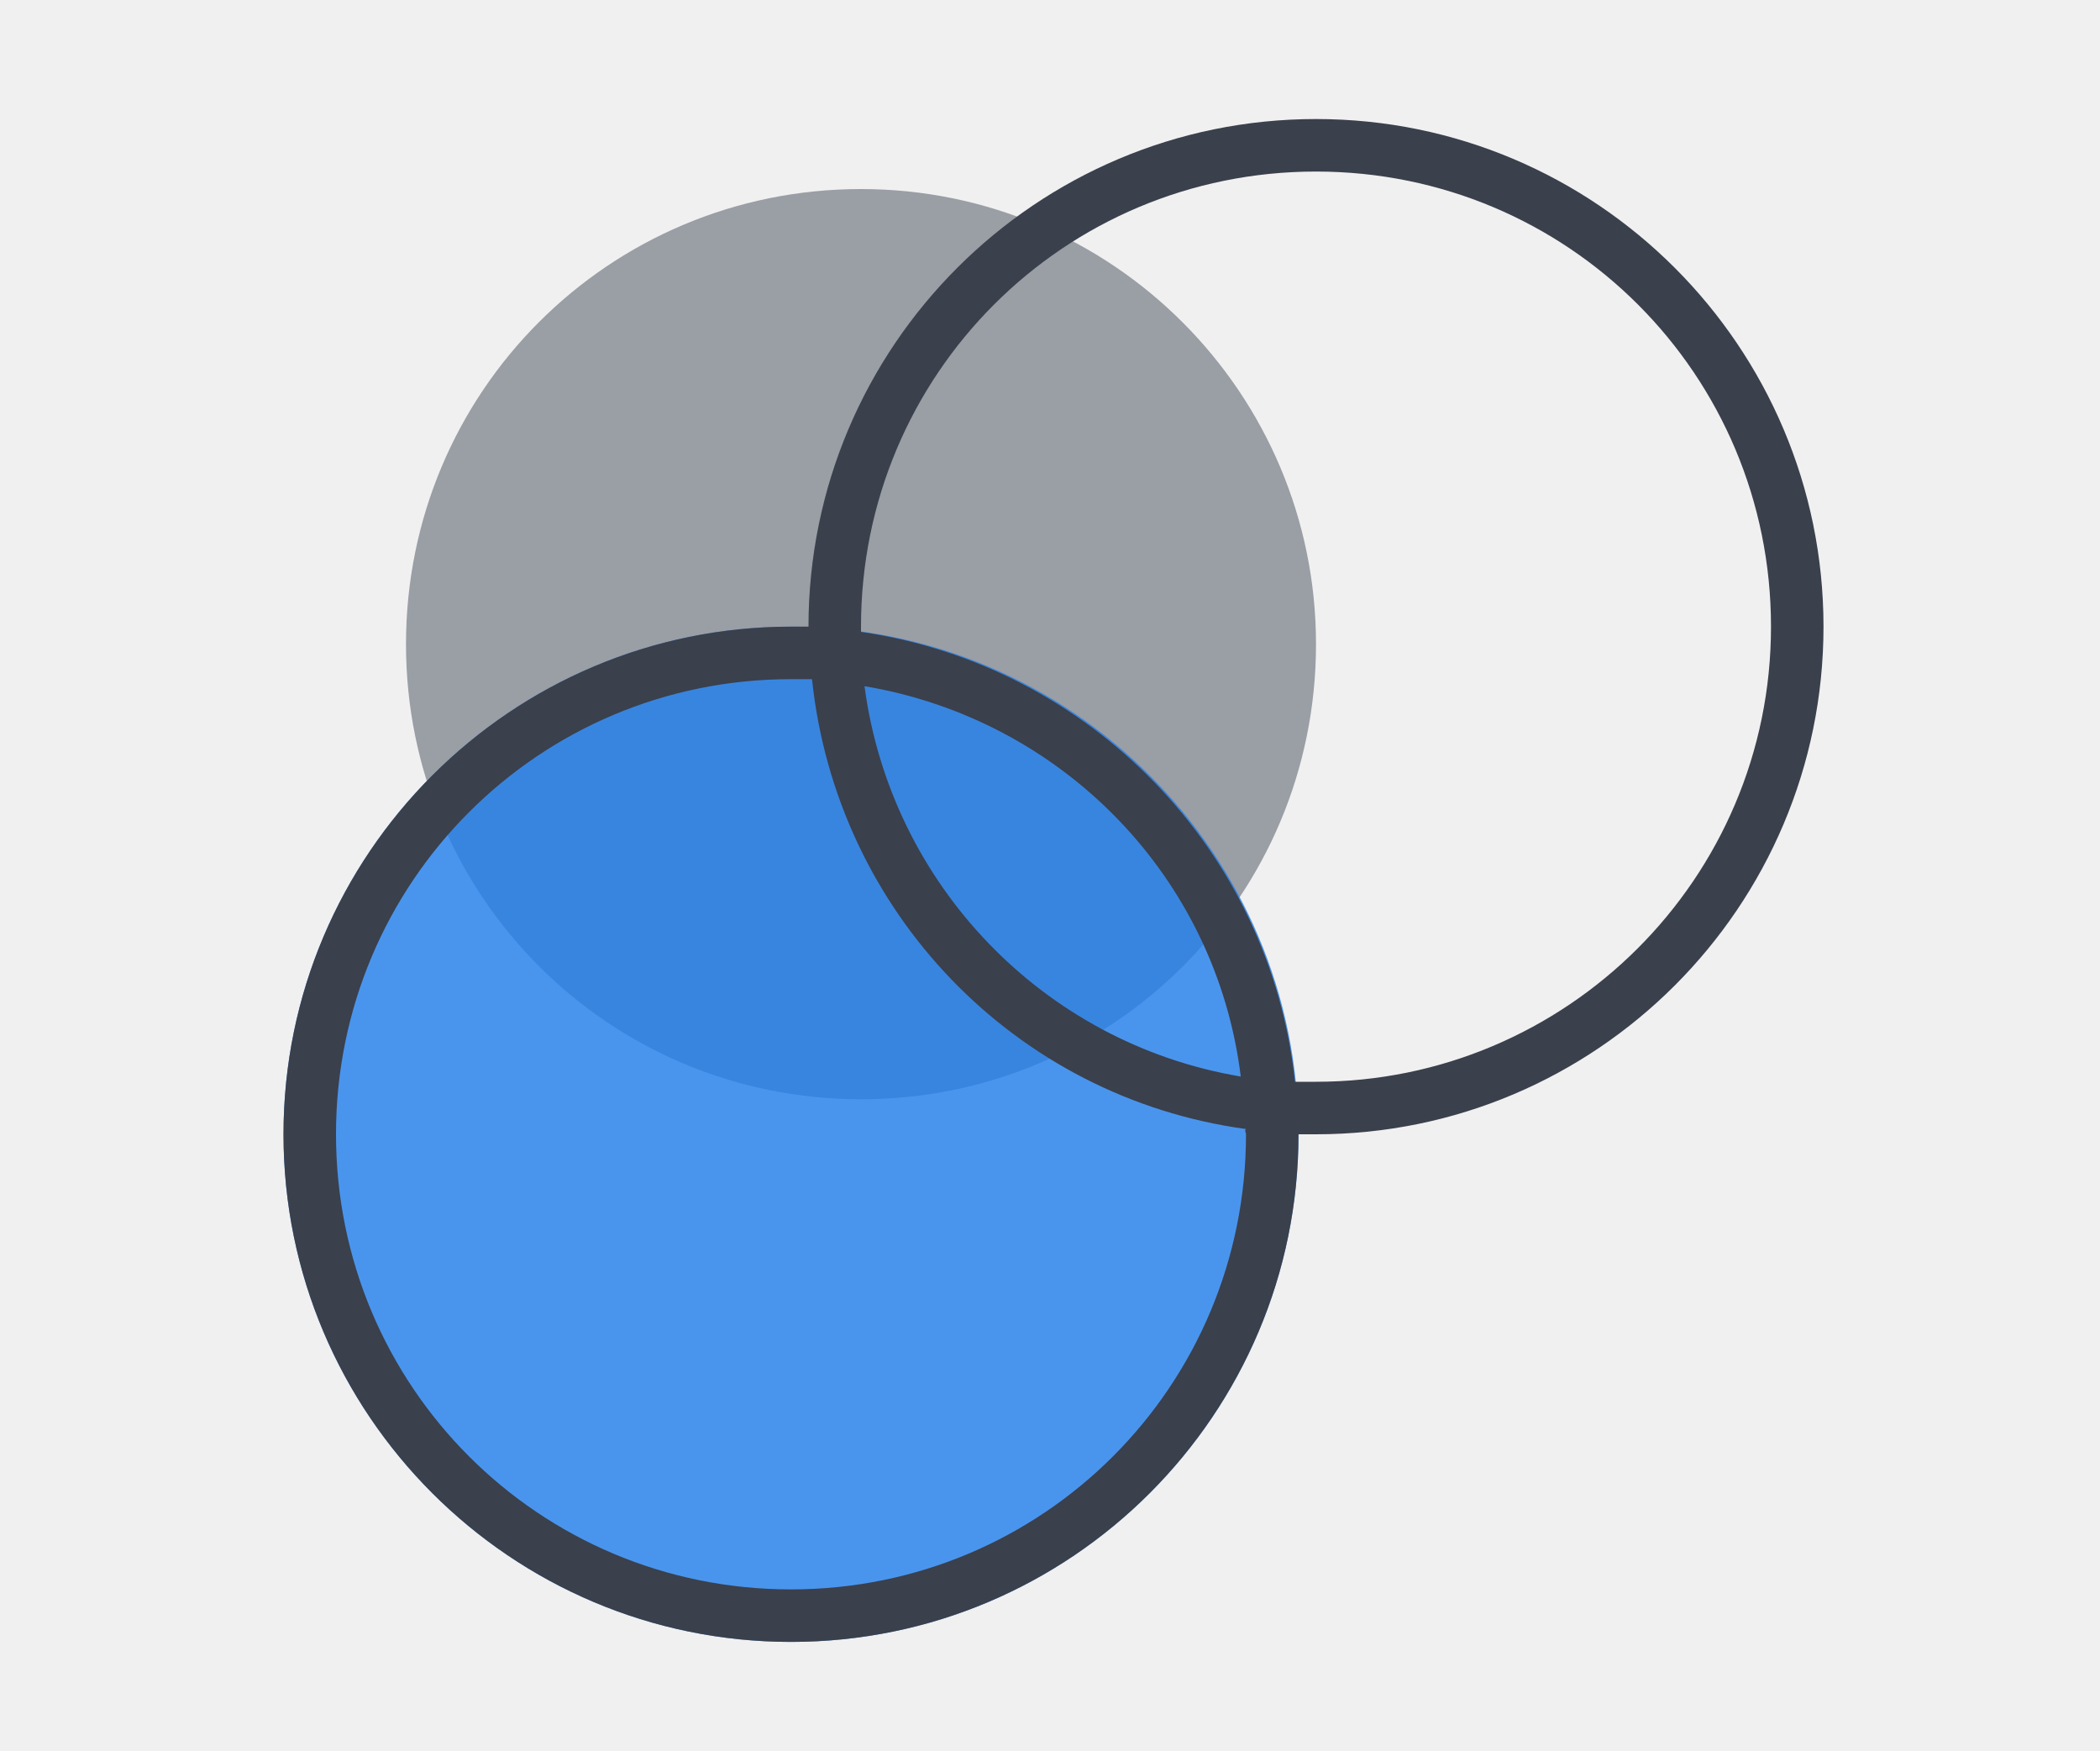
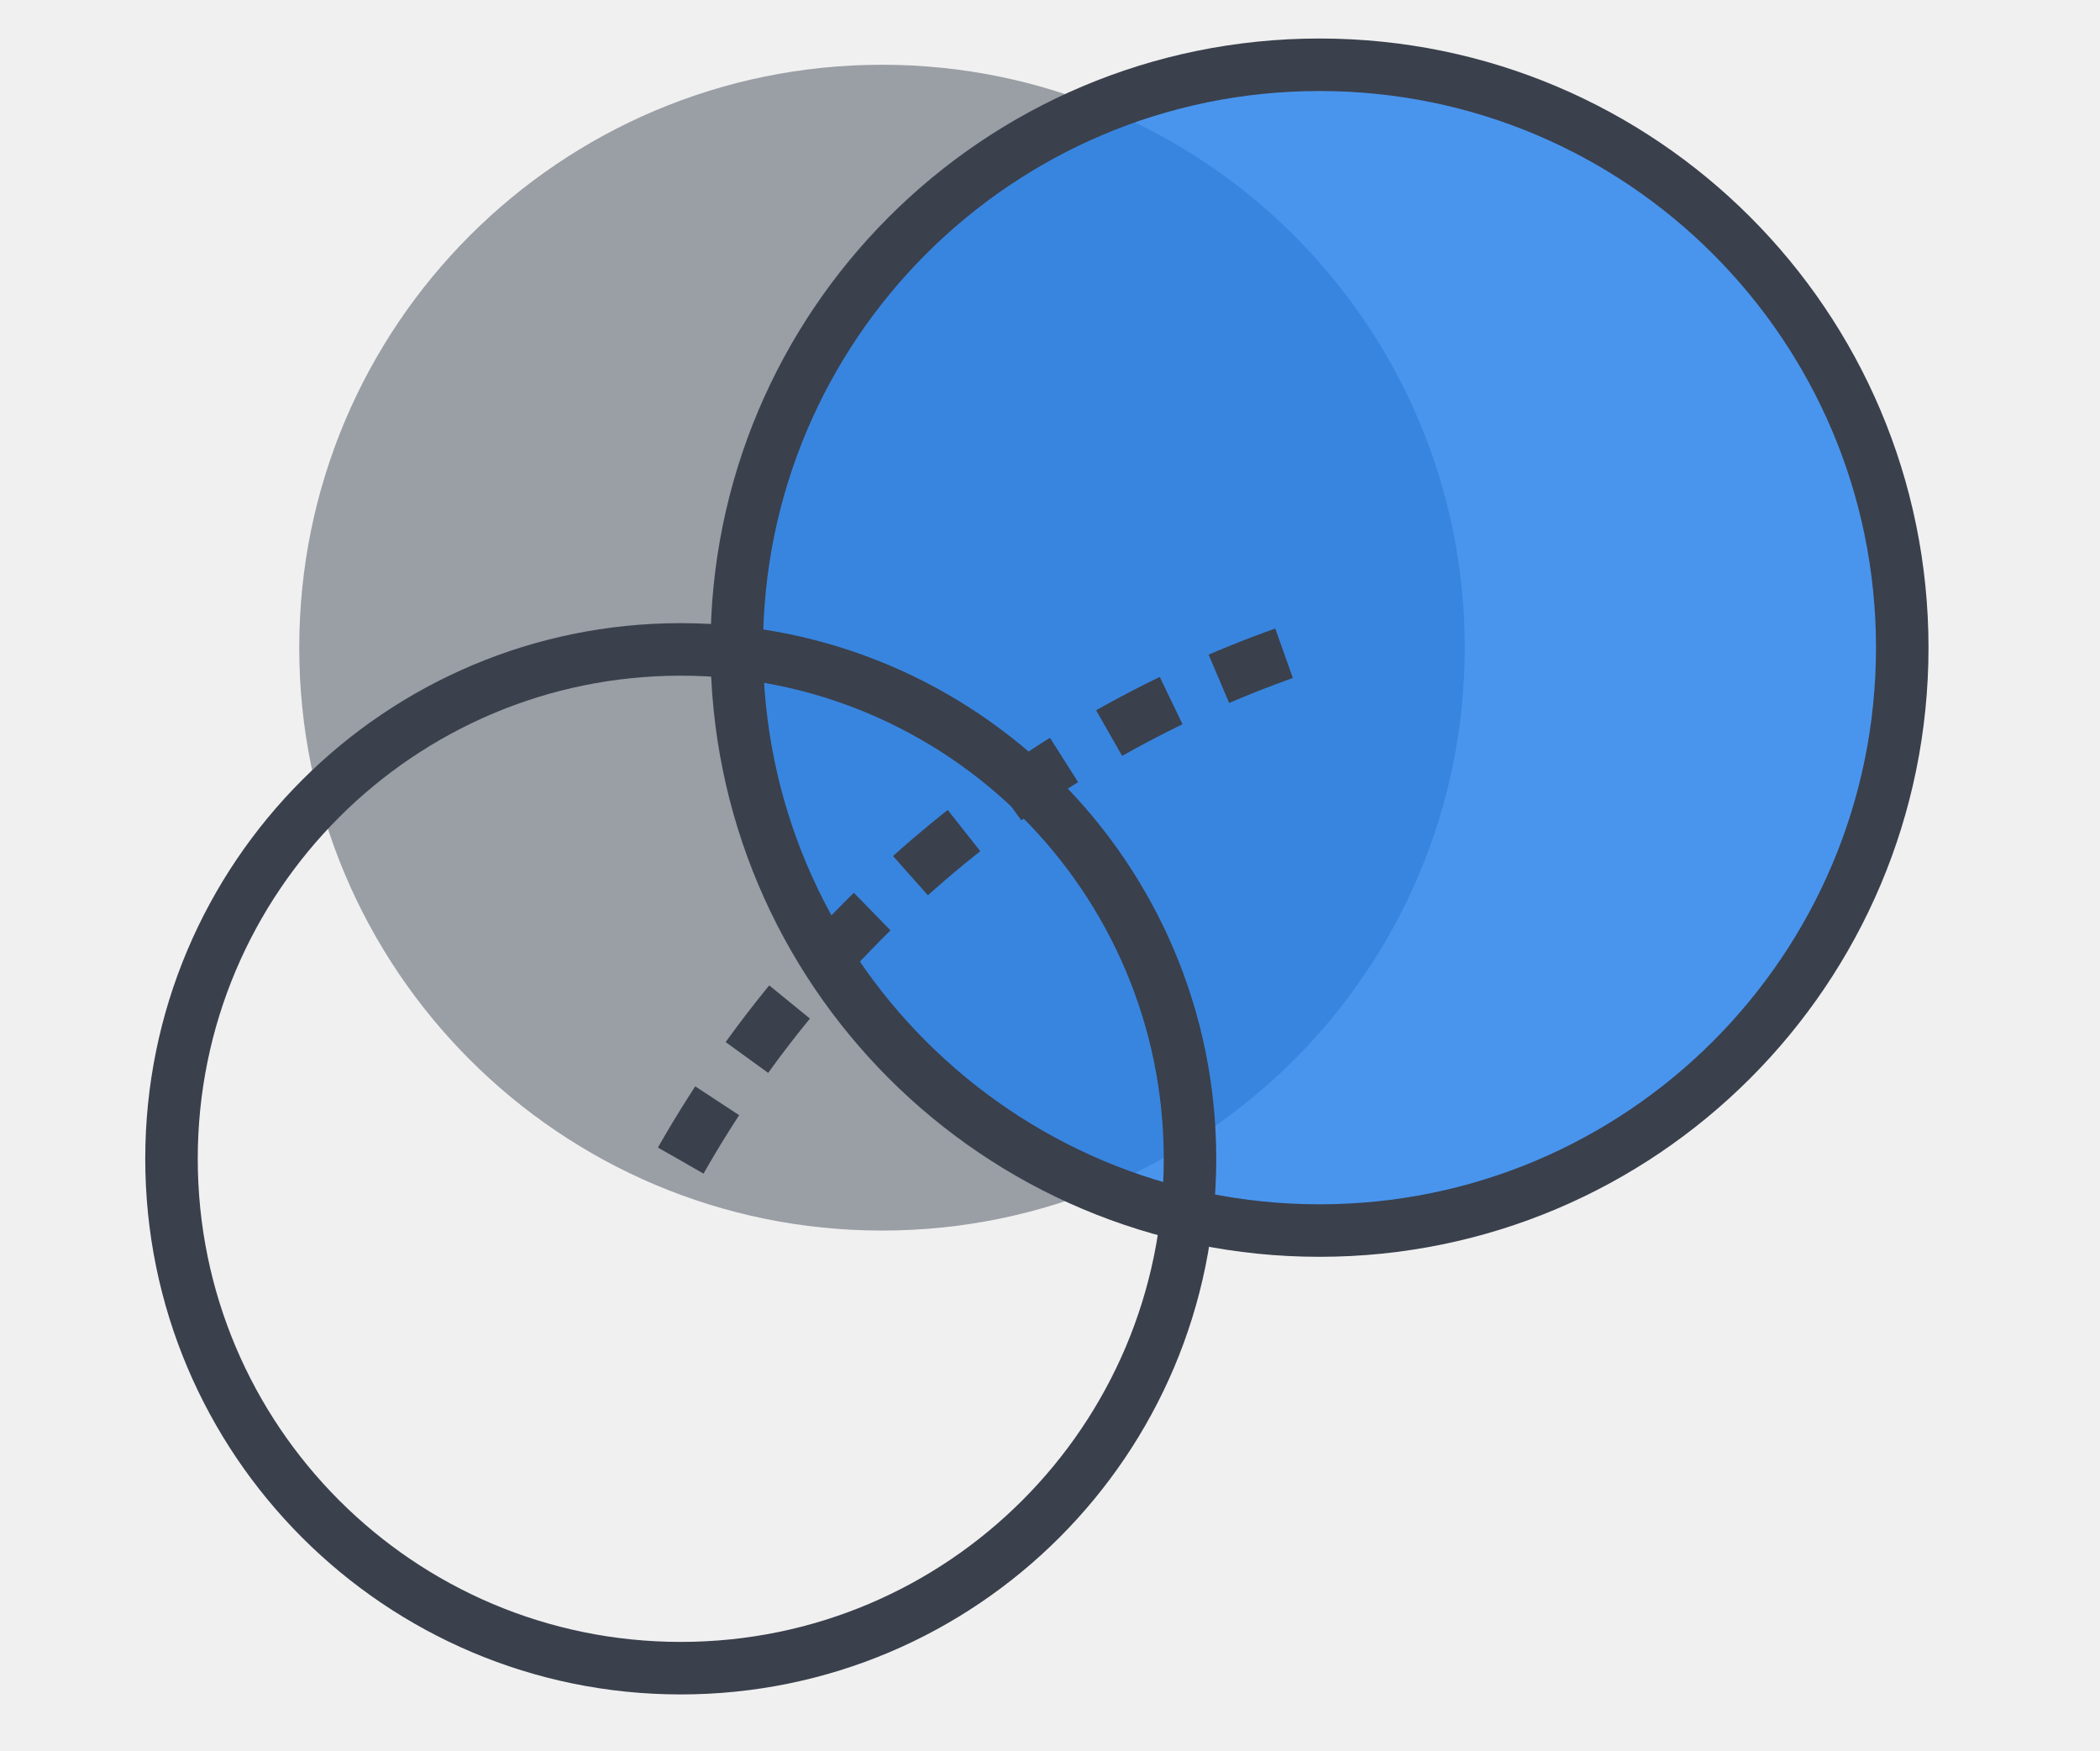
<svg xmlns="http://www.w3.org/2000/svg" version="1.1" id="Layer_1" x="0px" y="0px" viewBox="0 0 120 100" style="enable-background:new 0 0 120 100;" xml:space="preserve">
  <style type="text/css">
	.st0{fill:#FFFFFF;fill-opacity:0;}
- 	.st1{opacity:0.5;}
- 	.st2{fill:#434B59;}
- 	.st3{opacity:0.8;fill:#1F7EED;enable-background:new    ;}
- 	.st4{fill:#3A404C;}
+ 	.st1{opacity:0.5;fill:#434B59;}
+ 	.st2{opacity:0.8;fill:#1F7EED;enable-background:new    ;}
+ 	.st3{fill:none;stroke:#3A404C;stroke-width:3;stroke-miterlimit:10;enable-background:new    ;}
+ 	.st4{fill:none;stroke:#3A404C;stroke-width:3;stroke-miterlimit:10;stroke-dasharray:4,3;enable-background:new    ;}
</style>
  <g id="Layer_2">
    <g id="Layer_1-2">
      <rect class="st0" width="120" height="100" />
-       <g class="st1">
-         <path class="st2" d="M75.2,36.8c0,14.4-11.6,26-26,26s-26-11.6-26-26s11.6-26,26-26S75.2,22.5,75.2,36.8z" />
-       </g>
-       <path class="st3" d="M74.2,64.8c0,16-13,29-29,29s-29-13-29-29s13-29,29-29l0,0C61.2,35.8,74.2,48.8,74.2,64.8z" />
-       <path class="st4" d="M75.2,6.8c-16,0-29,13-29,29l0,0l0,0h-1c-16,0-29,13-29,29s13,29,29,29s29-13,29-29l0,0h1c16,0,29-13,29-29    S91.2,6.8,75.2,6.8z M71.2,64.8c0,14.4-11.6,26-26,26s-26-11.6-26-26s11.6-26,26-26h1.2c1.4,13.3,11.6,23.9,24.8,25.7    C71.1,64.6,71.2,64.7,71.2,64.8z M49.4,39.2c11.3,1.9,20.1,10.9,21.5,22.3C59.6,59.6,50.9,50.5,49.4,39.2z M75.2,61.8l-1.2,0    C72.6,48.6,62.3,38,49.2,36.1c0-0.1,0-0.2,0-0.3c0-14.4,11.6-26,26-26s26,11.6,26,26S89.5,61.8,75.2,61.8L75.2,61.8z" />
    </g>
  </g>
+   <circle class="st1" cx="50.4" cy="37" r="33.3" />
+   <circle class="st2" cx="75.4" cy="37" r="33.3" />
+   <circle class="st3" cx="75.4" cy="37" r="33.3" />
+   <circle class="st3" cx="38.9" cy="66.2" r="29.1" />
+   <path class="st4" d="M38.9,66.3c7.9-13.9,20.8-24.6,36.3-29.6" />
+   <g id="Layer_2_1_">
+     <g id="Layer_1-2_1_">
+       <rect x="366.2" class="st0" width="120" height="100" />
+     </g>
+   </g>
+   <circle class="st1" cx="416.6" cy="37" r="33.3" />
+   <circle class="st2" cx="441.6" cy="37" r="33.3" />
+   <circle class="st3" cx="441.6" cy="37" r="33.3" />
+   <circle class="st3" cx="405.1" cy="66.2" r="29.1" />
+   <circle class="st3" cx="461.2" cy="98" r="64.3" />
</svg>
